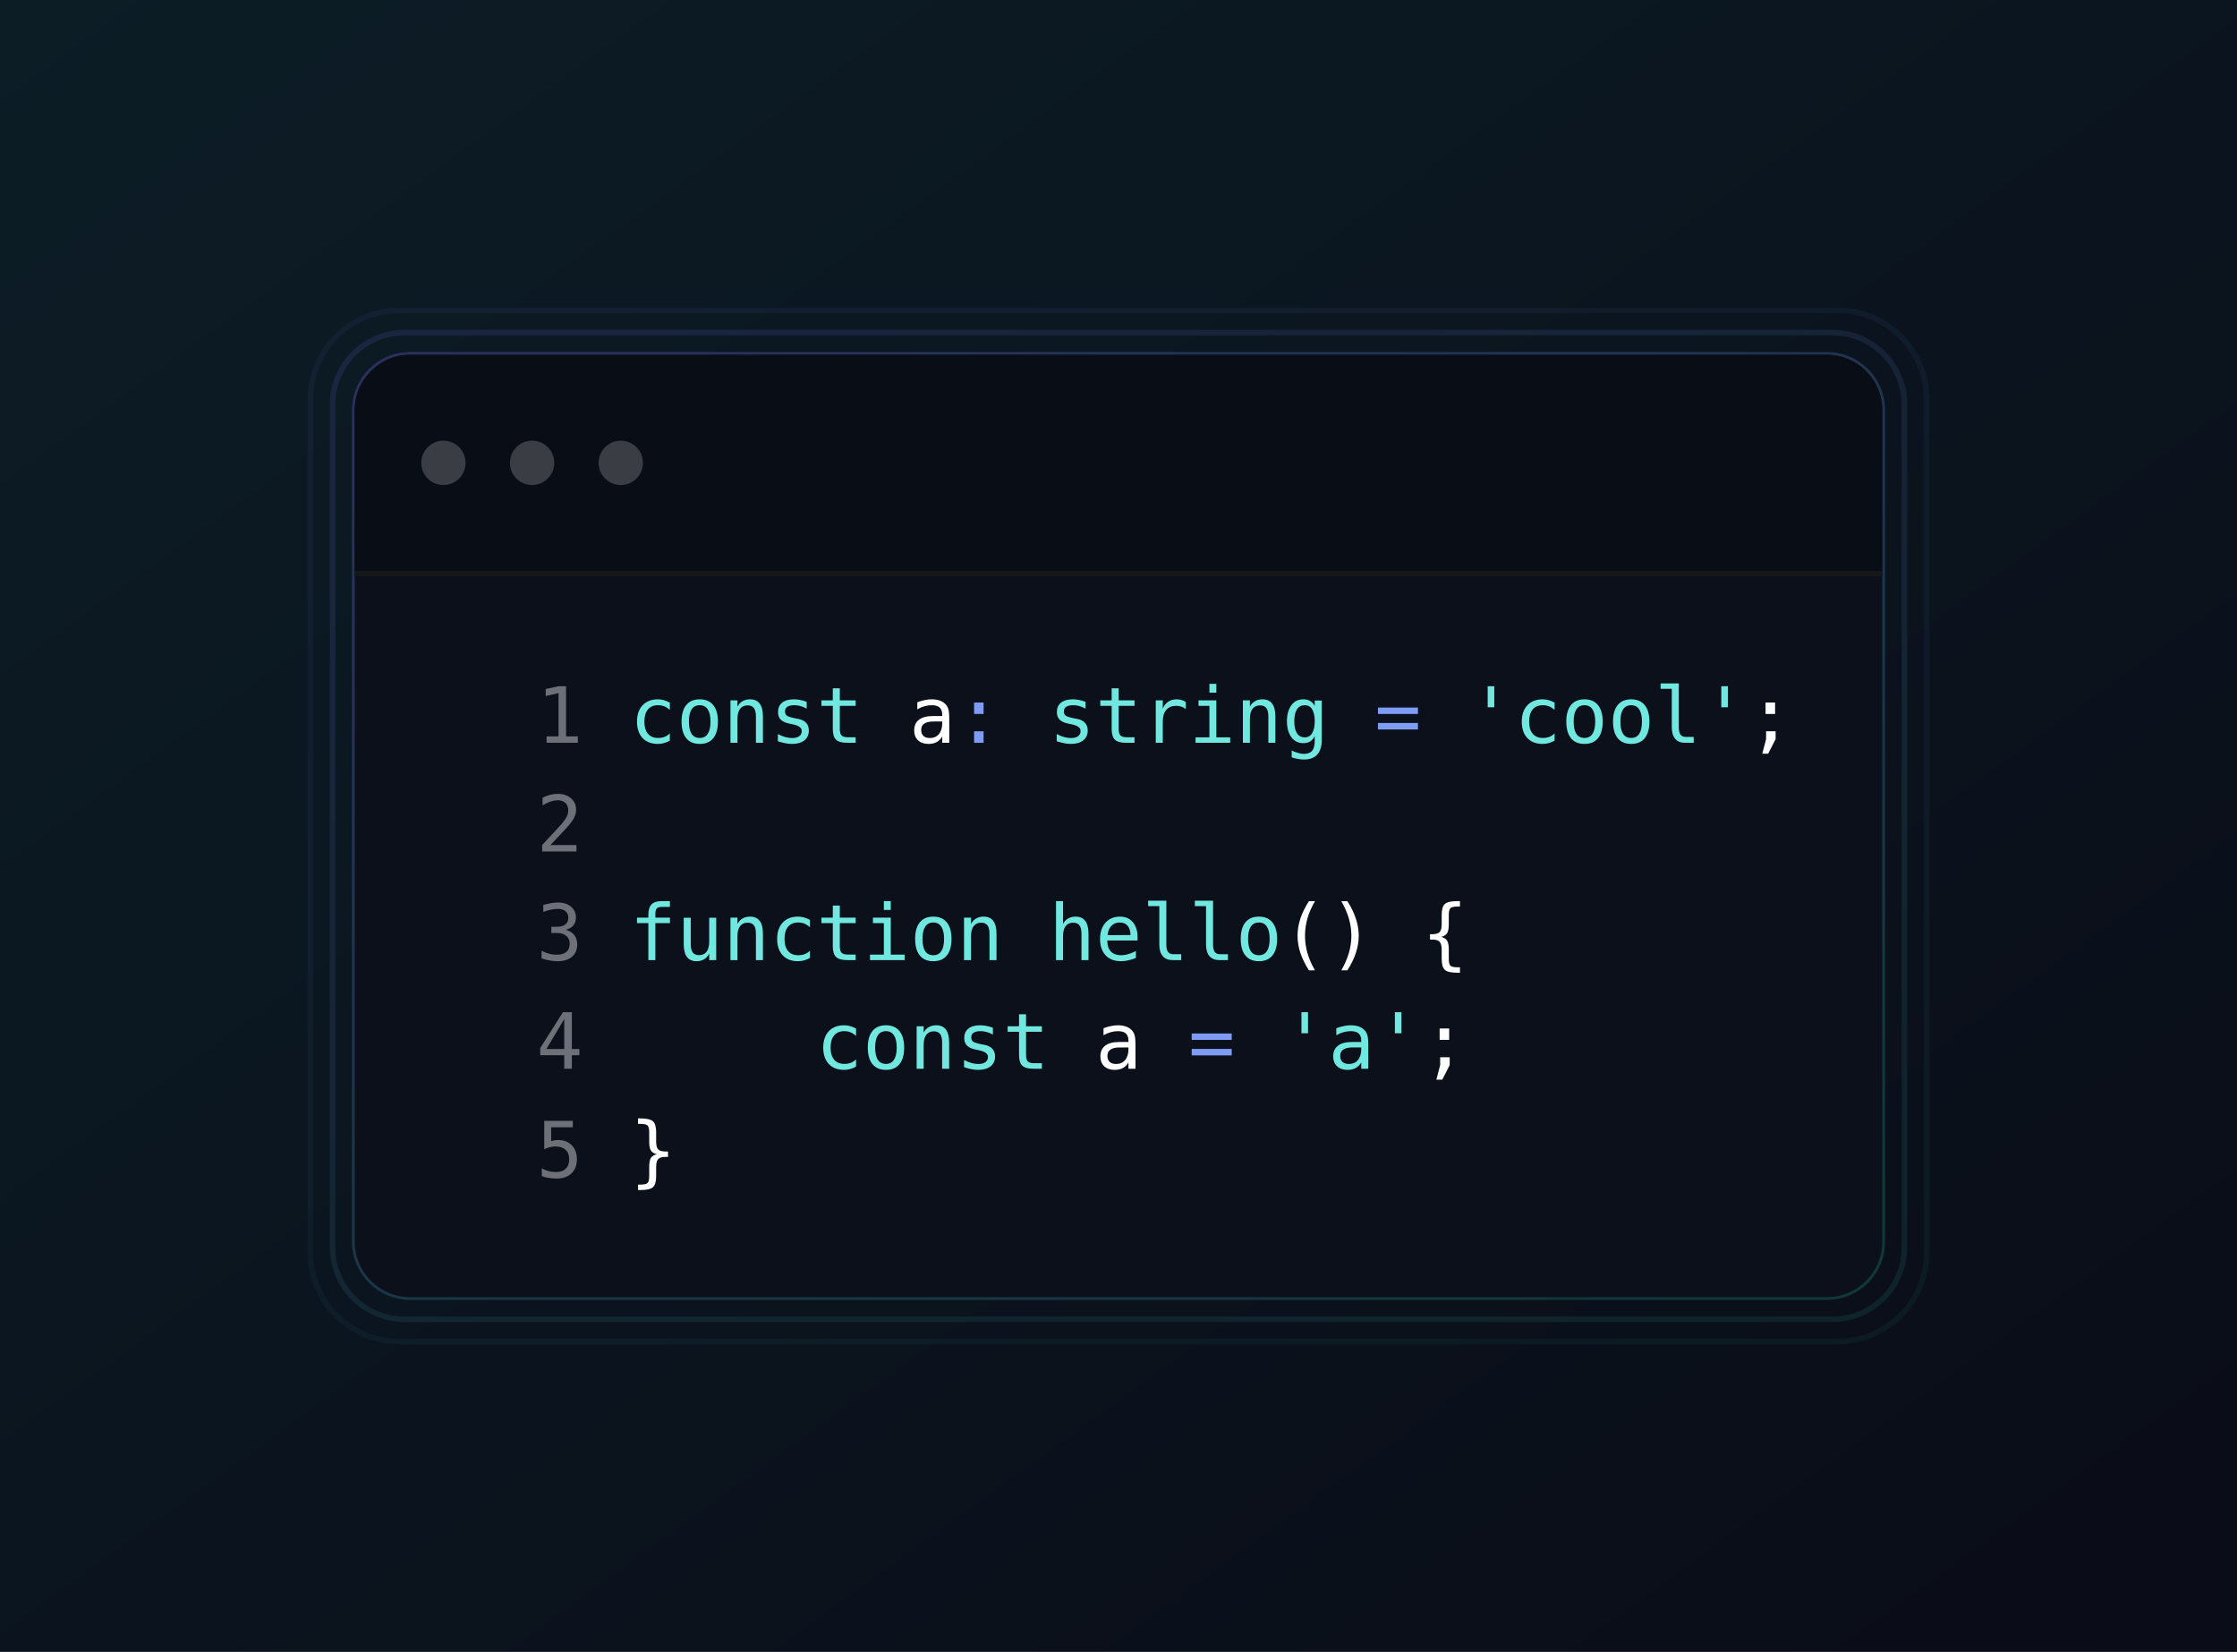
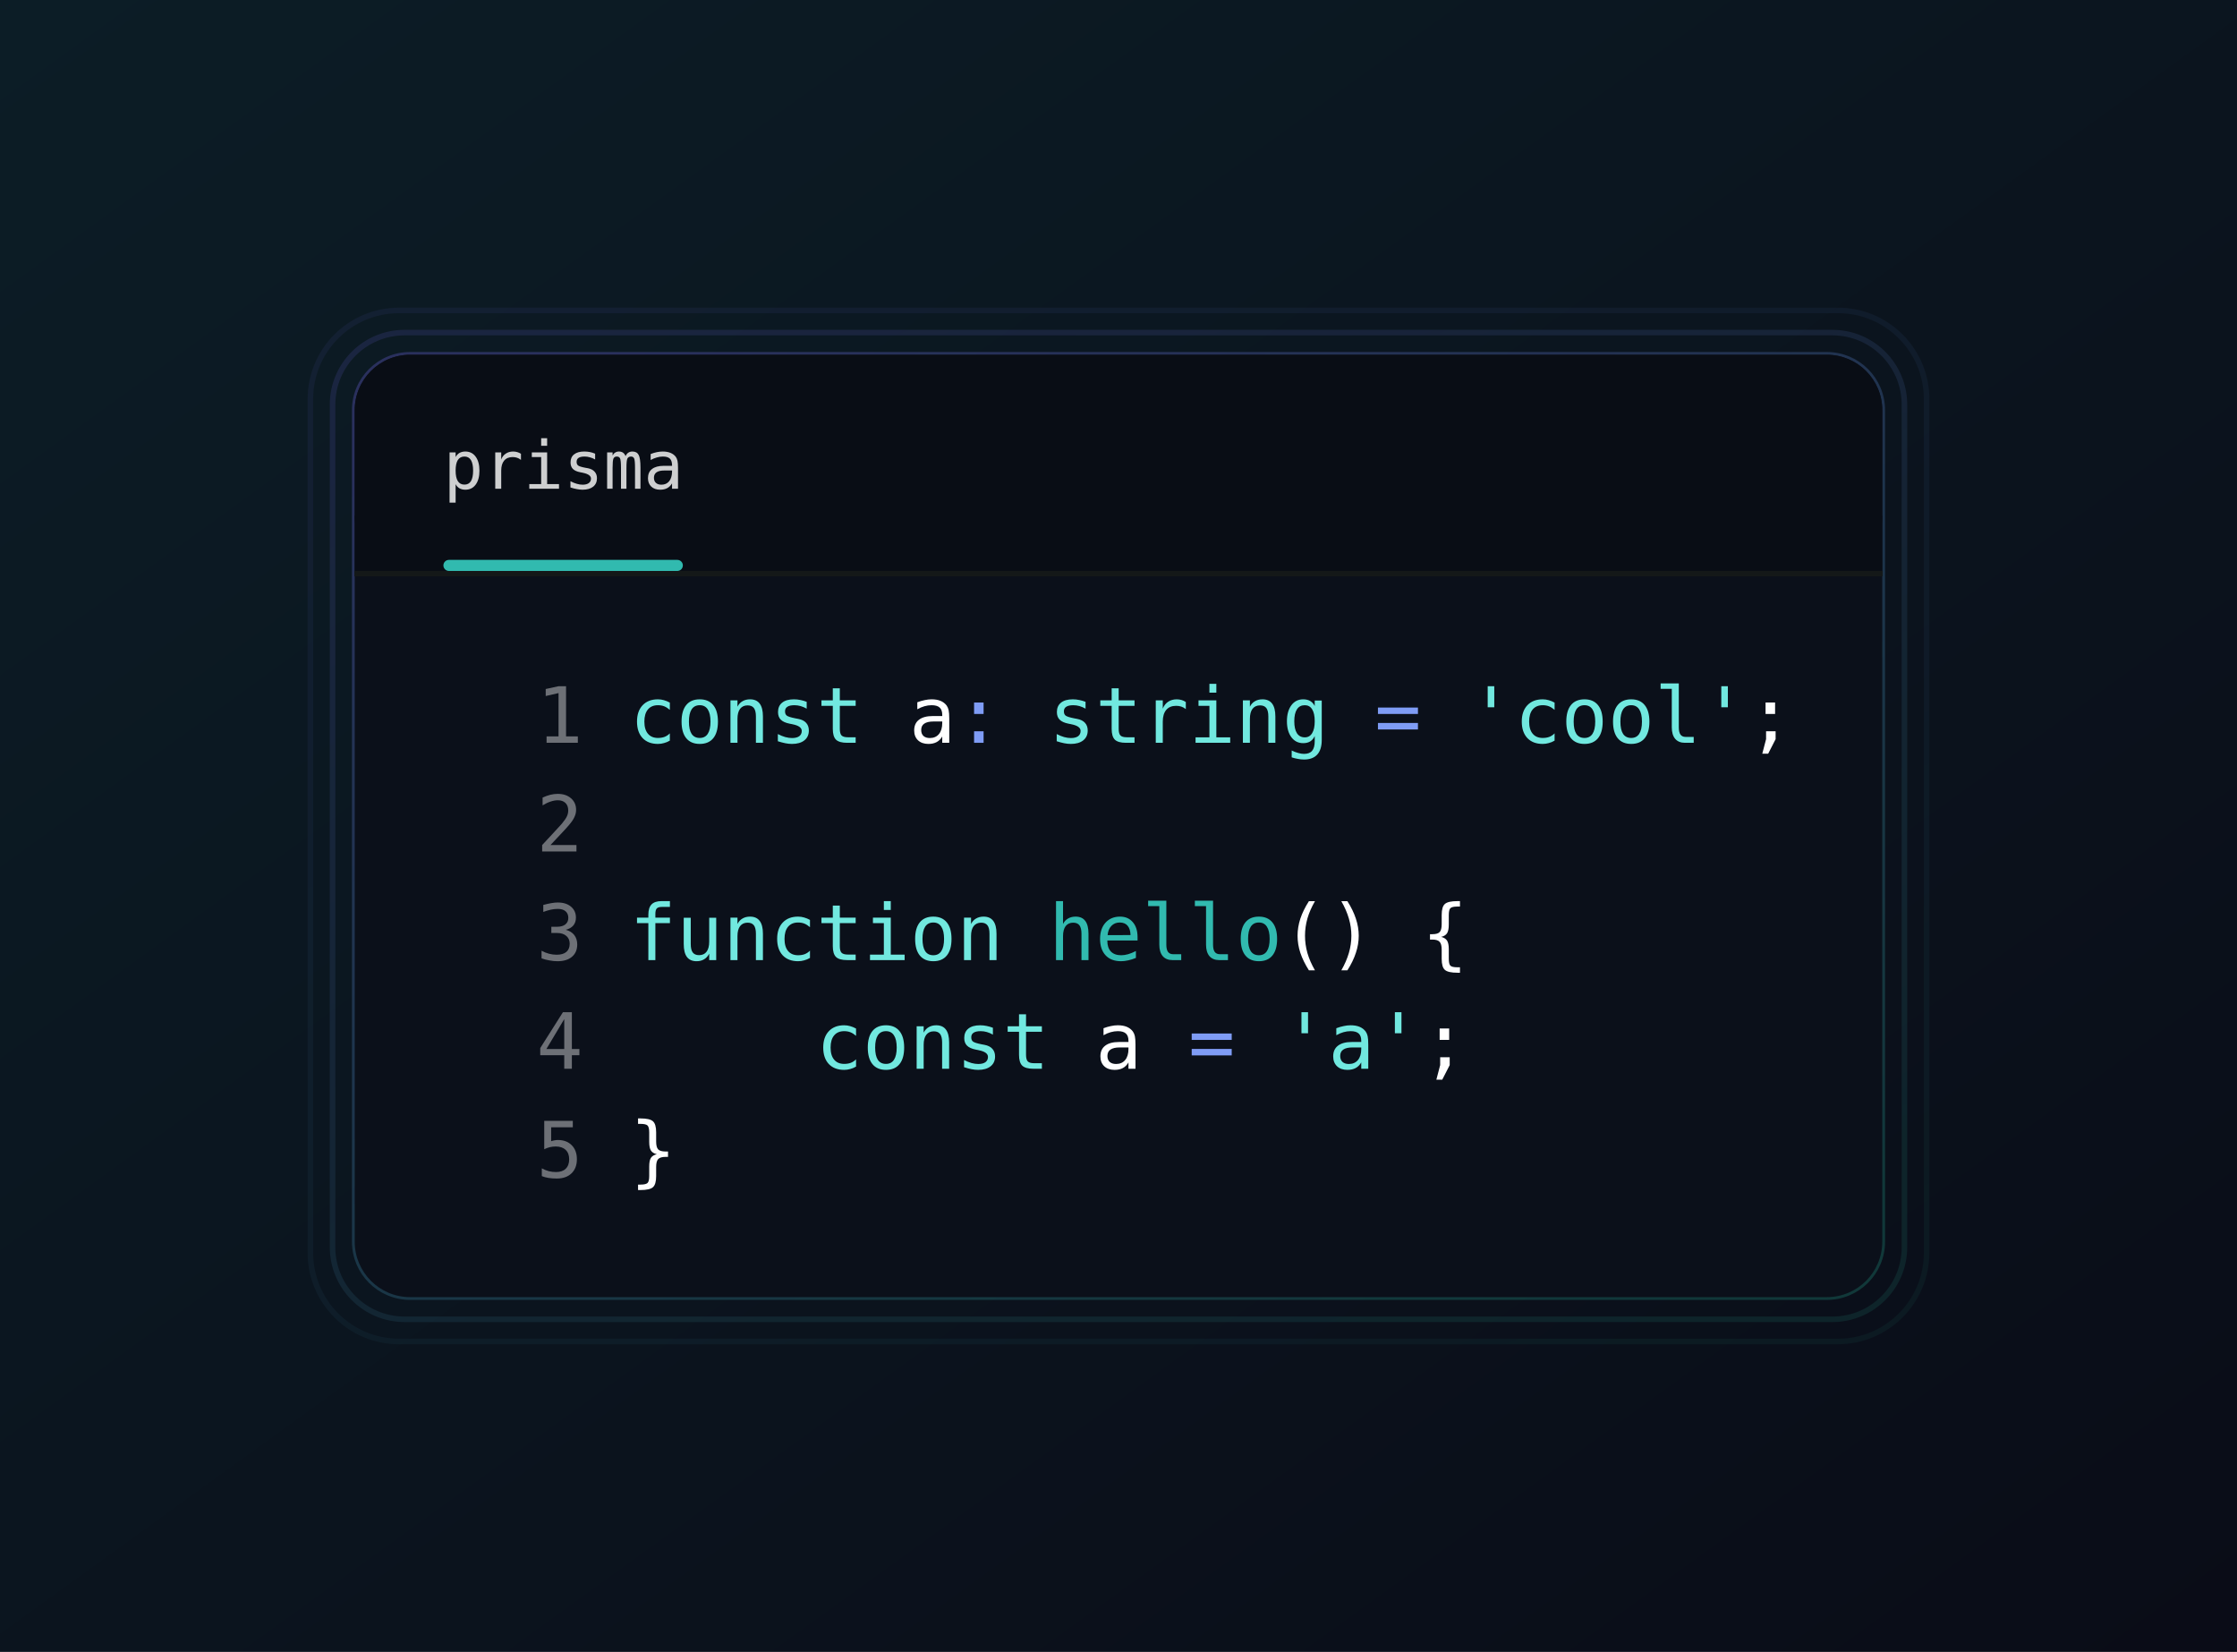
<svg xmlns="http://www.w3.org/2000/svg" viewBox="0 0 403.6 298" width="403.6" height="298">
  <defs>
    <linearGradient id="bg-gradient" x1="0%" y1="0%" x2="100%" y2="100%">
      <stop offset="0%" stop-color="#0c1d26" />
      <stop offset="100%" stop-color="#0a0c17" />
    </linearGradient>
  </defs>
  <rect x="0" y="0" width="403.6" height="298" fill="url(#bg-gradient)" rx="0" ry="0" />
  <g class="overlay">
    <defs>
      <linearGradient id="prisma-ring-0" x1="20%" y1="0%" x2="80%" y2="100%">
        <stop offset="0%" stop-color="#3e4083" />
        <stop offset="100%" stop-color="#16544f" />
      </linearGradient>
    </defs>
    <rect x="64" y="64" width="275.6" height="170" fill="none" stroke="url(#prisma-ring-0)" stroke-width="1" rx="10" ry="10" opacity="0.6" />
  </g>
  <g class="overlay">
    <defs>
      <linearGradient id="prisma-ring-4" x1="20%" y1="0%" x2="80%" y2="100%">
        <stop offset="0%" stop-color="#3e4083" />
        <stop offset="100%" stop-color="#16544f" />
      </linearGradient>
    </defs>
    <rect x="60" y="60" width="283.6" height="178" fill="none" stroke="url(#prisma-ring-4)" stroke-width="1" rx="13" ry="13" opacity="0.3" />
  </g>
  <g class="overlay">
    <defs>
      <linearGradient id="prisma-ring-8" x1="20%" y1="0%" x2="80%" y2="100%">
        <stop offset="0%" stop-color="#3e4083" />
        <stop offset="100%" stop-color="#16544f" />
      </linearGradient>
    </defs>
    <rect x="56" y="56" width="291.6" height="186" fill="none" stroke="url(#prisma-ring-8)" stroke-width="1" rx="16" ry="16" opacity="0.15" />
  </g>
  <g transform="translate(64, 64)">
    <rect x="0" y="0" width="275.6" height="170" fill="#0b101a" rx="10" ry="10" />
    <g class="title-bar">
      <rect x="0" y="0" width="275.6" height="39" fill="#090d15" rx="10" ry="10" />
      <rect x="0" y="29" width="275.6" height="10" fill="#090d15" />
      <rect x="0" y="39" width="275.6" height="1" fill="#141818" shape-rendering="crispEdges" />
-       <circle cx="16" cy="19.5" r="4" fill="#ffffff33" />
-       <circle cx="32" cy="19.5" r="4" fill="#ffffff33" />
-       <circle cx="48" cy="19.5" r="4" fill="#ffffff33" />
+       <text x="16" y="24.17" fill="#ffffff" font-family="'JetBrains Mono', monospace" font-size="12" text-anchor="start" opacity="0.8">prisma</text>
+       <rect x="16" y="37" width="43.2" height="2" fill="#31BAAF" rx="1" ry="1" />
    </g>
    <g class="text">
      <text x="41.2" y="70" font-family="'JetBrains Mono', monospace" font-size="14" fill="#ffffff66" text-anchor="end" xml:space="preserve">1</text>
      <text y="70" font-family="'JetBrains Mono', monospace" font-size="14" xml:space="preserve">
        <tspan x="49.6" fill="#71E8DF">const</tspan>
        <tspan x="91.6" fill="#ffffff"> a</tspan>
        <tspan x="108.4" fill="#7F9CF5">:</tspan>
        <tspan x="116.8" fill="#ffffff"> </tspan>
        <tspan x="125.2" fill="#71E8DF">string</tspan>
        <tspan x="175.6" fill="#ffffff"> </tspan>
        <tspan x="184" fill="#7F9CF5">=</tspan>
        <tspan x="192.4" fill="#ffffff"> </tspan>
        <tspan x="200.8" fill="#71E8DF">'cool'</tspan>
        <tspan x="251.2" fill="#ffffff">;</tspan>
      </text>
      <text x="41.2" y="89.6" font-family="'JetBrains Mono', monospace" font-size="14" fill="#ffffff66" text-anchor="end" xml:space="preserve">2</text>
      <text x="41.2" y="109.2" font-family="'JetBrains Mono', monospace" font-size="14" fill="#ffffff66" text-anchor="end" xml:space="preserve">3</text>
      <text y="109.2" font-family="'JetBrains Mono', monospace" font-size="14" xml:space="preserve">
        <tspan x="49.6" fill="#71E8DF">function</tspan>
        <tspan x="116.8" fill="#ffffff"> </tspan>
-         <tspan x="125.2" fill="#71E8DF">hello</tspan>
+         <tspan x="125.2" fill="#31BAAF">hello</tspan>
        <tspan x="167.2" fill="#ffffff">() {</tspan>
      </text>
      <text x="41.2" y="128.8" font-family="'JetBrains Mono', monospace" font-size="14" fill="#ffffff66" text-anchor="end" xml:space="preserve">4</text>
      <text y="128.8" font-family="'JetBrains Mono', monospace" font-size="14" xml:space="preserve">
        <tspan x="49.6" fill="#ffffff">    </tspan>
        <tspan x="83.2" fill="#71E8DF">const</tspan>
        <tspan x="125.2" fill="#ffffff"> a </tspan>
        <tspan x="150.4" fill="#7F9CF5">=</tspan>
        <tspan x="158.8" fill="#ffffff"> </tspan>
        <tspan x="167.2" fill="#71E8DF">'a'</tspan>
        <tspan x="192.4" fill="#ffffff">;</tspan>
      </text>
      <text x="41.2" y="148.4" font-family="'JetBrains Mono', monospace" font-size="14" fill="#ffffff66" text-anchor="end" xml:space="preserve">5</text>
      <text y="148.4" font-family="'JetBrains Mono', monospace" font-size="14" xml:space="preserve">
        <tspan x="49.6" fill="#ffffff">}</tspan>
      </text>
    </g>
  </g>
</svg>
